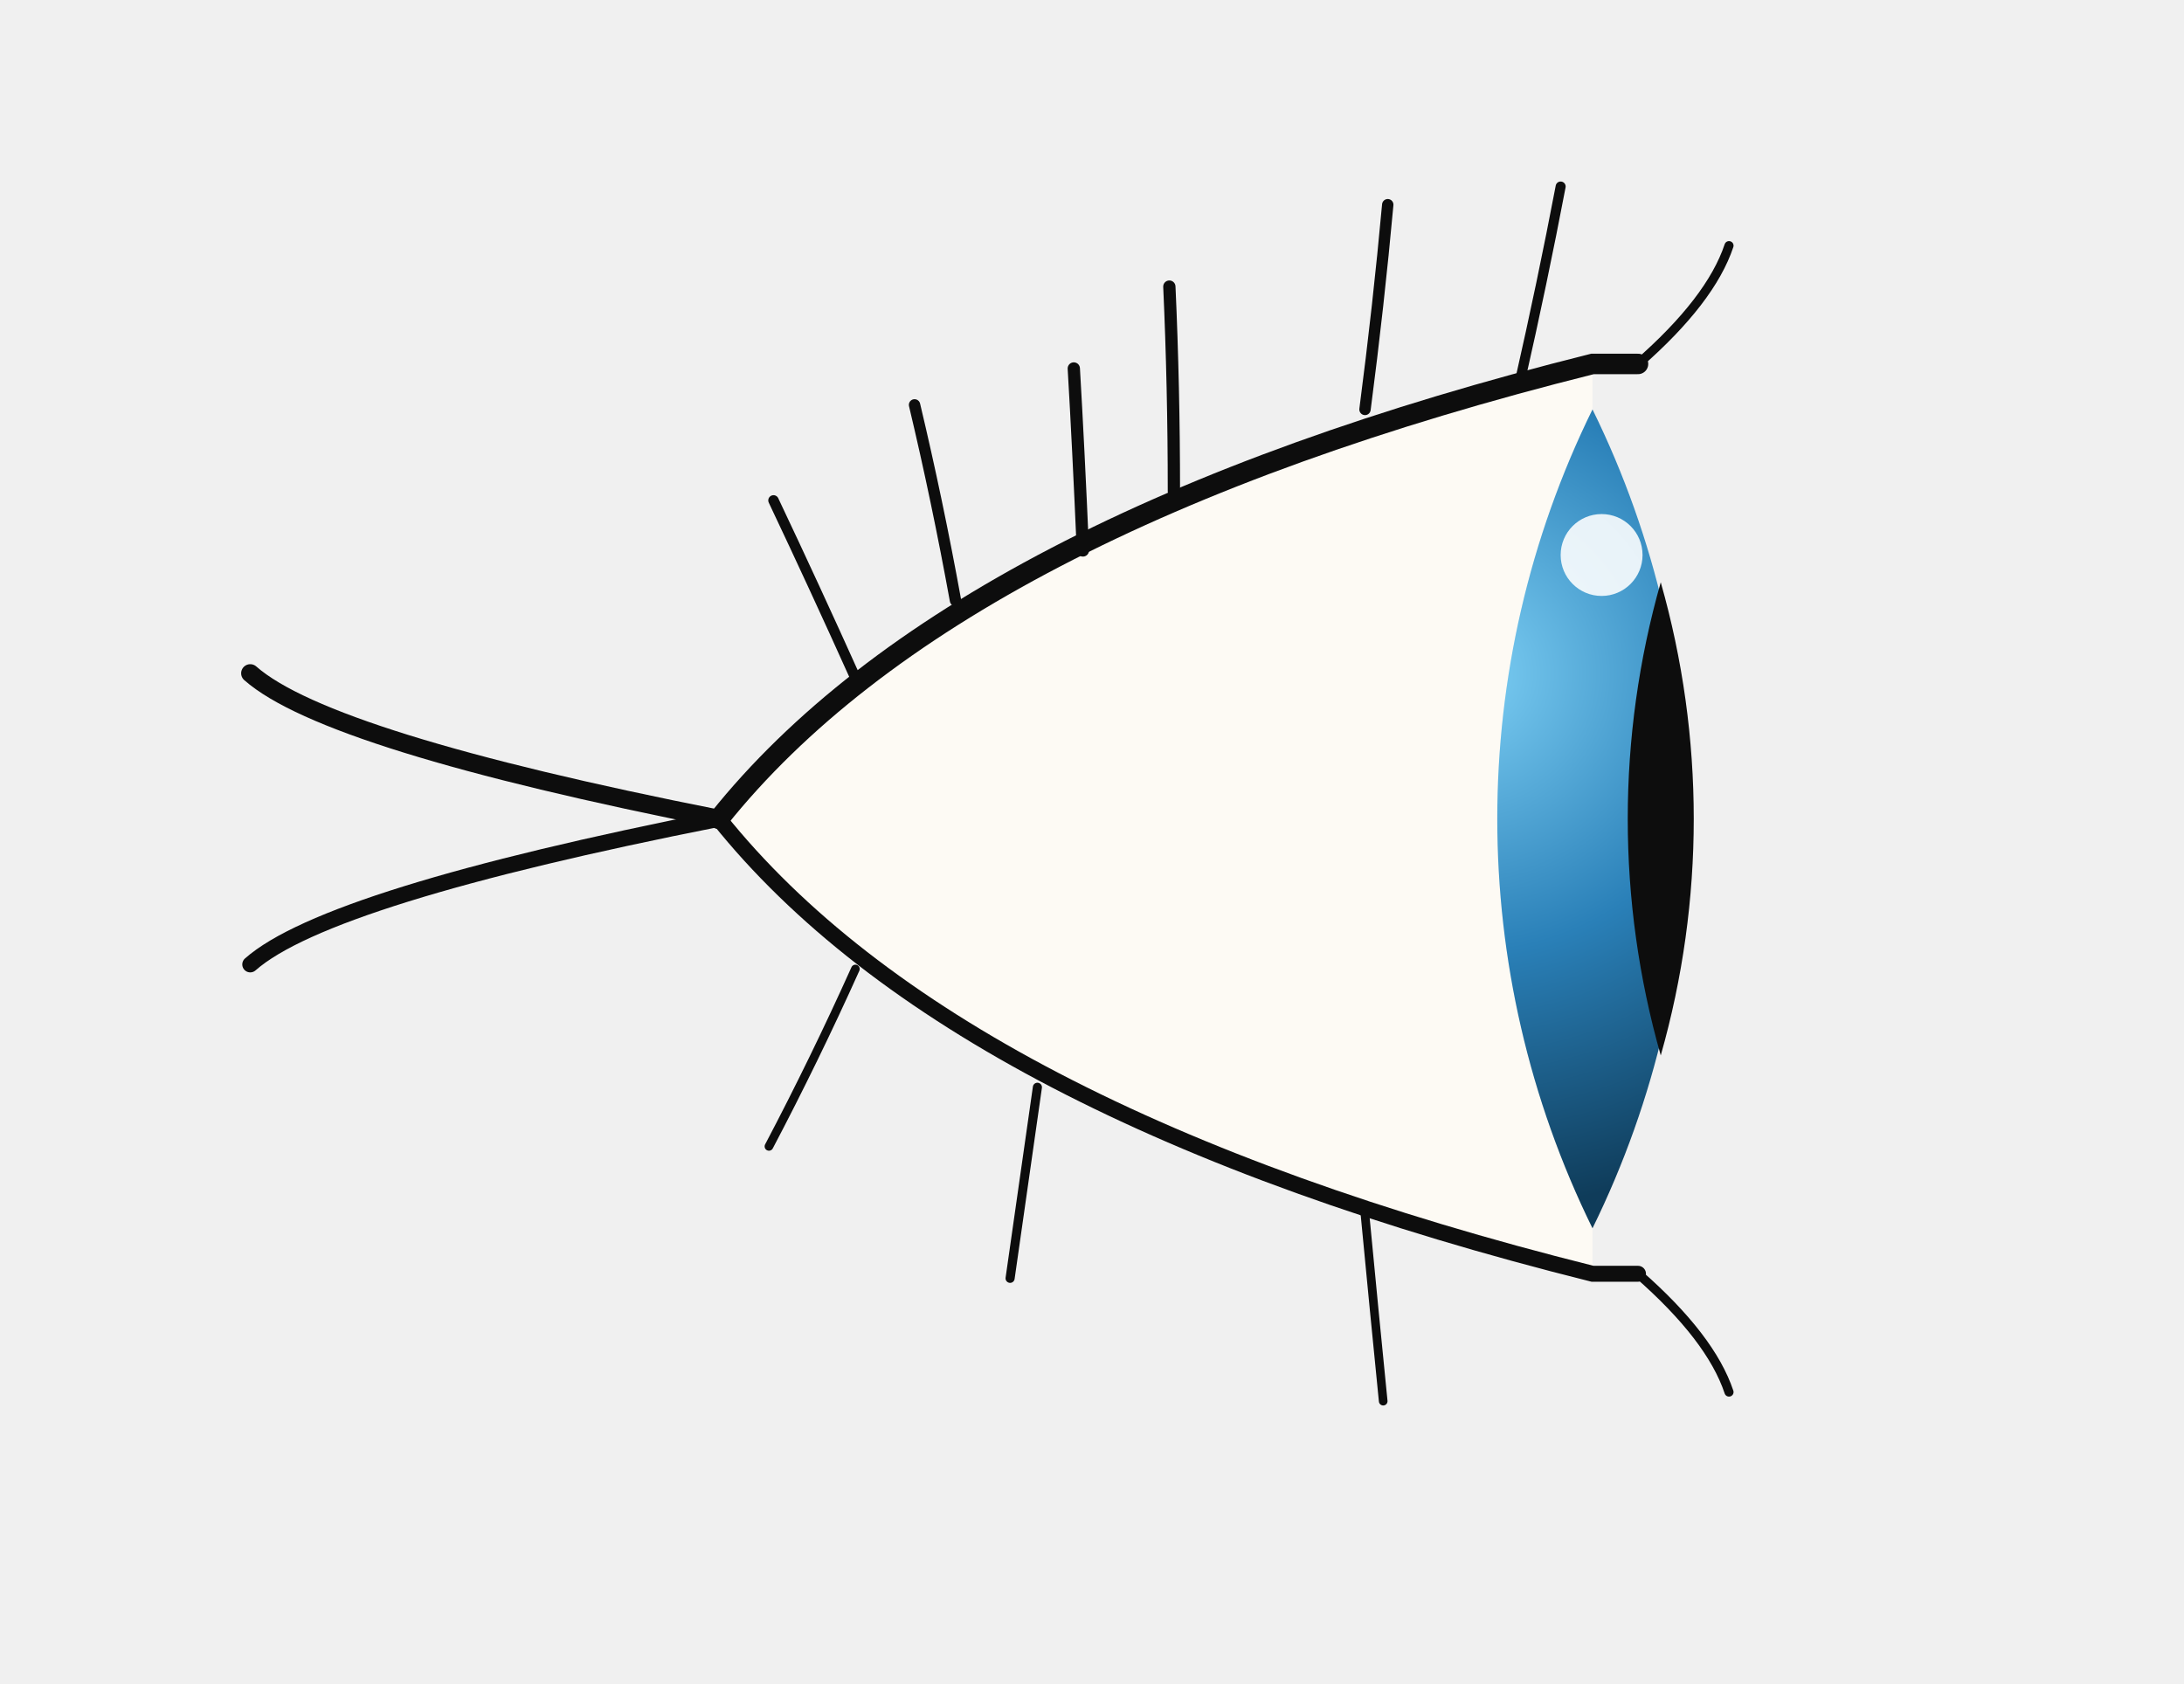
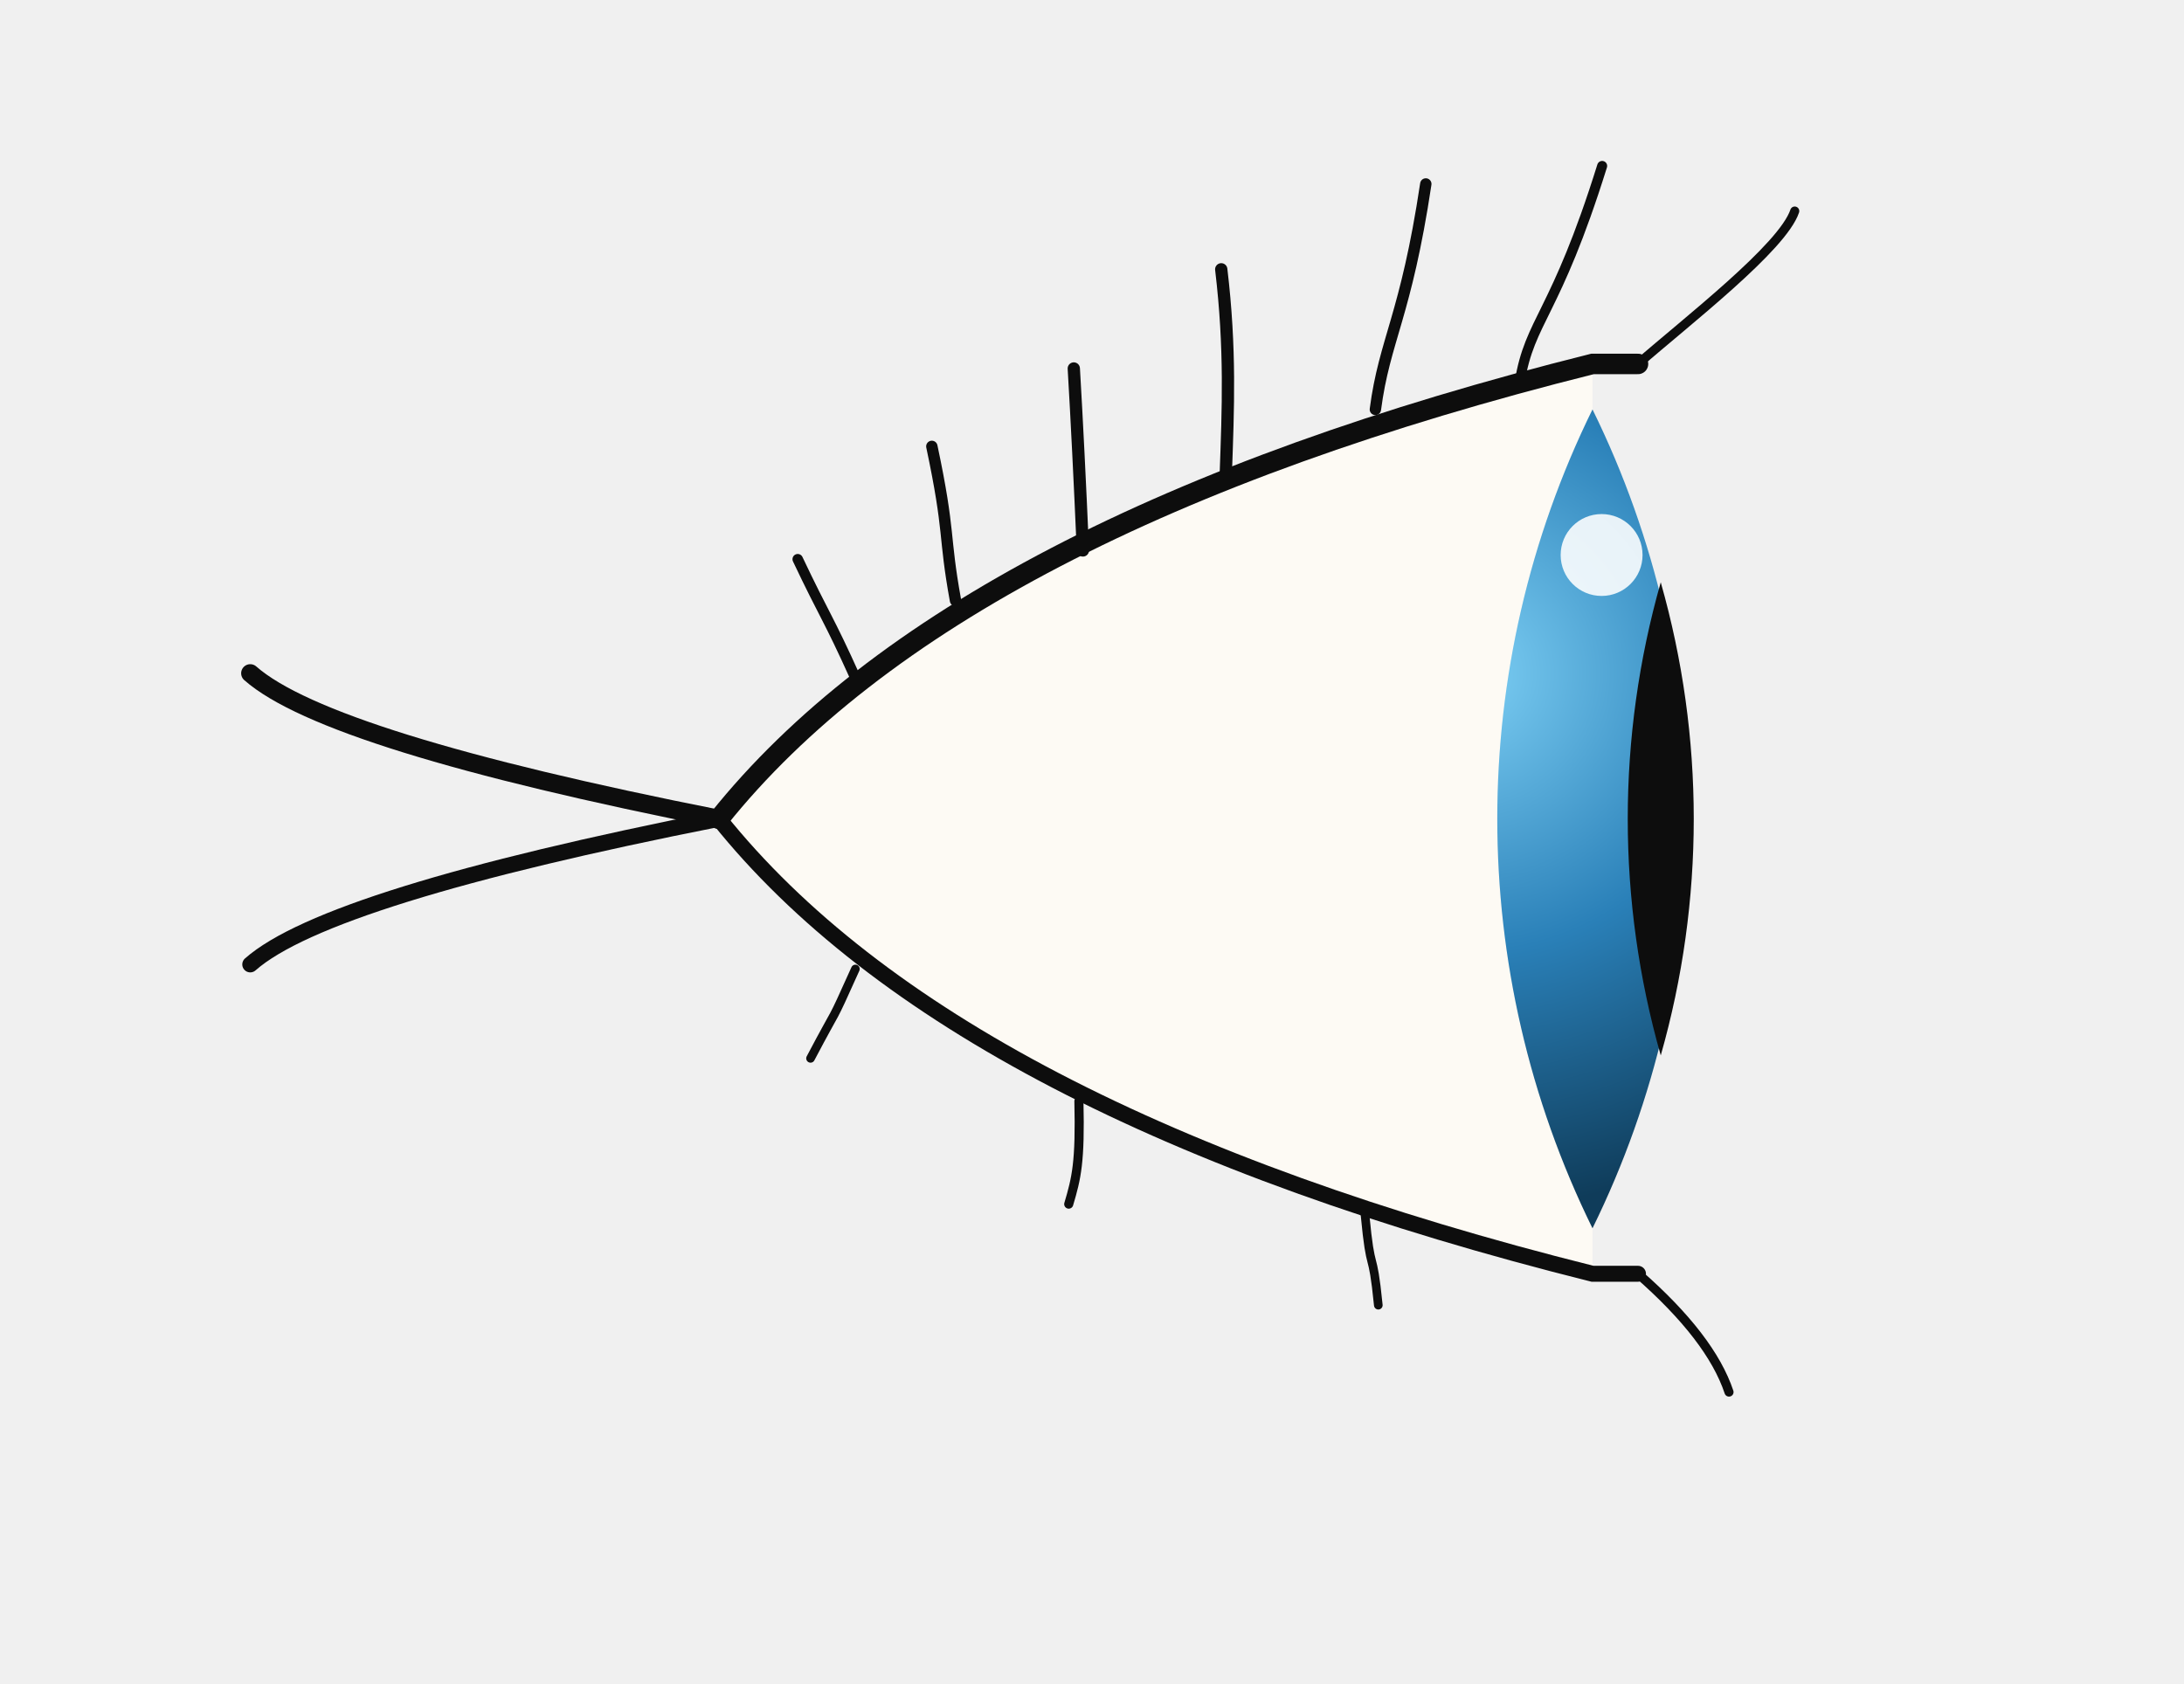
<svg xmlns="http://www.w3.org/2000/svg" viewBox="0 0 480 370" width="480" height="370" version="1.1" id="svg801">
  <defs id="defs761">
    <radialGradient id="iris-grad" cx="322" cy="148" r="118" gradientUnits="userSpaceOnUse">
      <stop offset="0%" stop-color="#7ed0f5" id="stop751" />
      <stop offset="52%" stop-color="#2a80b8" id="stop753" />
      <stop offset="100%" stop-color="#0f3c5a" id="stop755" />
    </radialGradient>
    <clipPath id="iris-clip">
      <path d="M 350,90 A 104,104 0 0,0 350,270 A 104,104 0 0,0 350,90 Z" id="path758" />
    </clipPath>
  </defs>
  <path d="M 158,180   Q 210,115 350,80 Q 350,80 350,90   A 204,204 0 0,0 350,270 Q 350,270   350, 280 Q 210,245 158,180 Z" fill="#fdfaf4" stroke="none" id="path763" />
  <path d="M 350,90                A 204,204 0 0,0 350,270                A 204,204 0 0,0 350,90 Z" fill="url(#iris-grad)" id="path765" />
  <path d="M 365,128                A 190,190 0 0,0 365, 232                A 190,190 0 0,0 365, 128 Z" fill="#0d0d0d" id="path767" />
  <circle cx="352" cy="122" r="9" fill="white" fill-opacity="0.88" clip-path="url(#iris-clip)" id="circle769" />
  <path d="M 158,180 Q 210,115 350,80 Q 350,80 360,80" fill="none" stroke="#0d0d0d" stroke-width="4.5" stroke-linecap="round" id="path771" />
  <path d="M 158,180 Q 210,245 350,280 Q 350,280 360,280" fill="none" stroke="#0d0d0d" stroke-width="3.5" stroke-linecap="round" id="path773" />
  <path d="M 158,180 Q 72,163 55,148" fill="none" stroke="#0d0d0d" stroke-width="4.0" stroke-linecap="round" id="path775" />
  <path d="M 158,180 Q 72,197 55,212" fill="none" stroke="#0d0d0d" stroke-width="3.5" stroke-linecap="round" id="path777" />
-   <path d="M 360,80 Q 376,66 380,54" fill="none" stroke="#0d0d0d" stroke-width="2" stroke-linecap="round" id="path779" />
+   <path d="m 360,80 c 10.667,-9.333 31.778,-25.602 34.445,-33.602" fill="none" stroke="#0d0d0d" stroke-width="2" stroke-linecap="round" id="path779" />
  <path d="M 360,280 Q 376,294 380,306" fill="none" stroke="#0d0d0d" stroke-width="2" stroke-linecap="round" id="path781" />
-   <path d="m 188,149 q -9,-20 -18,-39" fill="none" stroke="#0d0d0d" stroke-width="2.3" stroke-linecap="round" id="path783" />
-   <path d="m 210,132 q -4,-22 -9,-43" fill="none" stroke="#0d0d0d" stroke-width="2.5" stroke-linecap="round" id="path785" />
+   <path d="m 188,149 c -6,-13.333 -6.678,-13.409 -12.678,-26.076" fill="none" stroke="#0d0d0d" stroke-width="2.3" stroke-linecap="round" id="path783" />
+   <path d="m 210,132 c -2.667,-14.667 -1.105,-14.555 -5.199,-33.877" fill="none" stroke="#0d0d0d" stroke-width="2.5" stroke-linecap="round" id="path785" />
  <path d="M 238,121 q -1,-23 -2,-40" fill="none" stroke="#0d0d0d" stroke-width="2.7" stroke-linecap="round" id="path787" />
-   <path d="m 258,108 q 0,-23 -1,-45" fill="none" stroke="#0d0d0d" stroke-width="2.7" stroke-linecap="round" id="path789" />
-   <path d="m 300,90 q 3,-23 5,-45" fill="none" stroke="#0d0d0d" stroke-width="2.5" stroke-linecap="round" id="path791" />
-   <path d="m 334,84 q 5,-22 9,-43" fill="none" stroke="#0d0d0d" stroke-width="2.2" stroke-linecap="round" id="path793" />
-   <path d="m 188,213 q -9,20 -19,39" fill="none" stroke="#0d0d0d" stroke-width="1.9" stroke-linecap="round" id="path795" />
-   <path d="m 228,239 q -3,21 -6,42" fill="none" stroke="#0d0d0d" stroke-width="2" stroke-linecap="round" id="path797" />
-   <path d="m 300,267 q 2,21 4,41" fill="none" stroke="#0d0d0d" stroke-width="1.9" stroke-linecap="round" id="path799" />
+   <path d="m 269.404,104.199 c 0.509,-14.315 1.089,-27.489 -1,-45" fill="none" stroke="#0d0d0d" stroke-width="2.7" stroke-linecap="round" id="path789" />
+   <path d="m 302.281,90 c 2,-15.333 6.708,-20.45 11.082,-49.561" fill="none" stroke="#0d0d0d" stroke-width="2.5" stroke-linecap="round" id="path791" />
+   <path d="m 334,84 c 2.218,-13.737 7.869,-14.657 18.123,-47.523" fill="none" stroke="#0d0d0d" stroke-width="2.2" stroke-linecap="round" id="path793" />
+   <path d="m 188,213 c -6,13.333 -3.195,6.981 -9.861,19.647" fill="none" stroke="#0d0d0d" stroke-width="1.9" stroke-linecap="round" id="path795" />
+   <path d="m 237.123,242.041 c 0.319,13.385 -0.53,16.903 -2.237,22.647" fill="none" stroke="#0d0d0d" stroke-width="2" stroke-linecap="round" id="path797" />
+   <path d="m 300,267 c 1.333,14 1.592,6.571 2.925,19.904" fill="none" stroke="#0d0d0d" stroke-width="1.9" stroke-linecap="round" id="path799" />
</svg>
